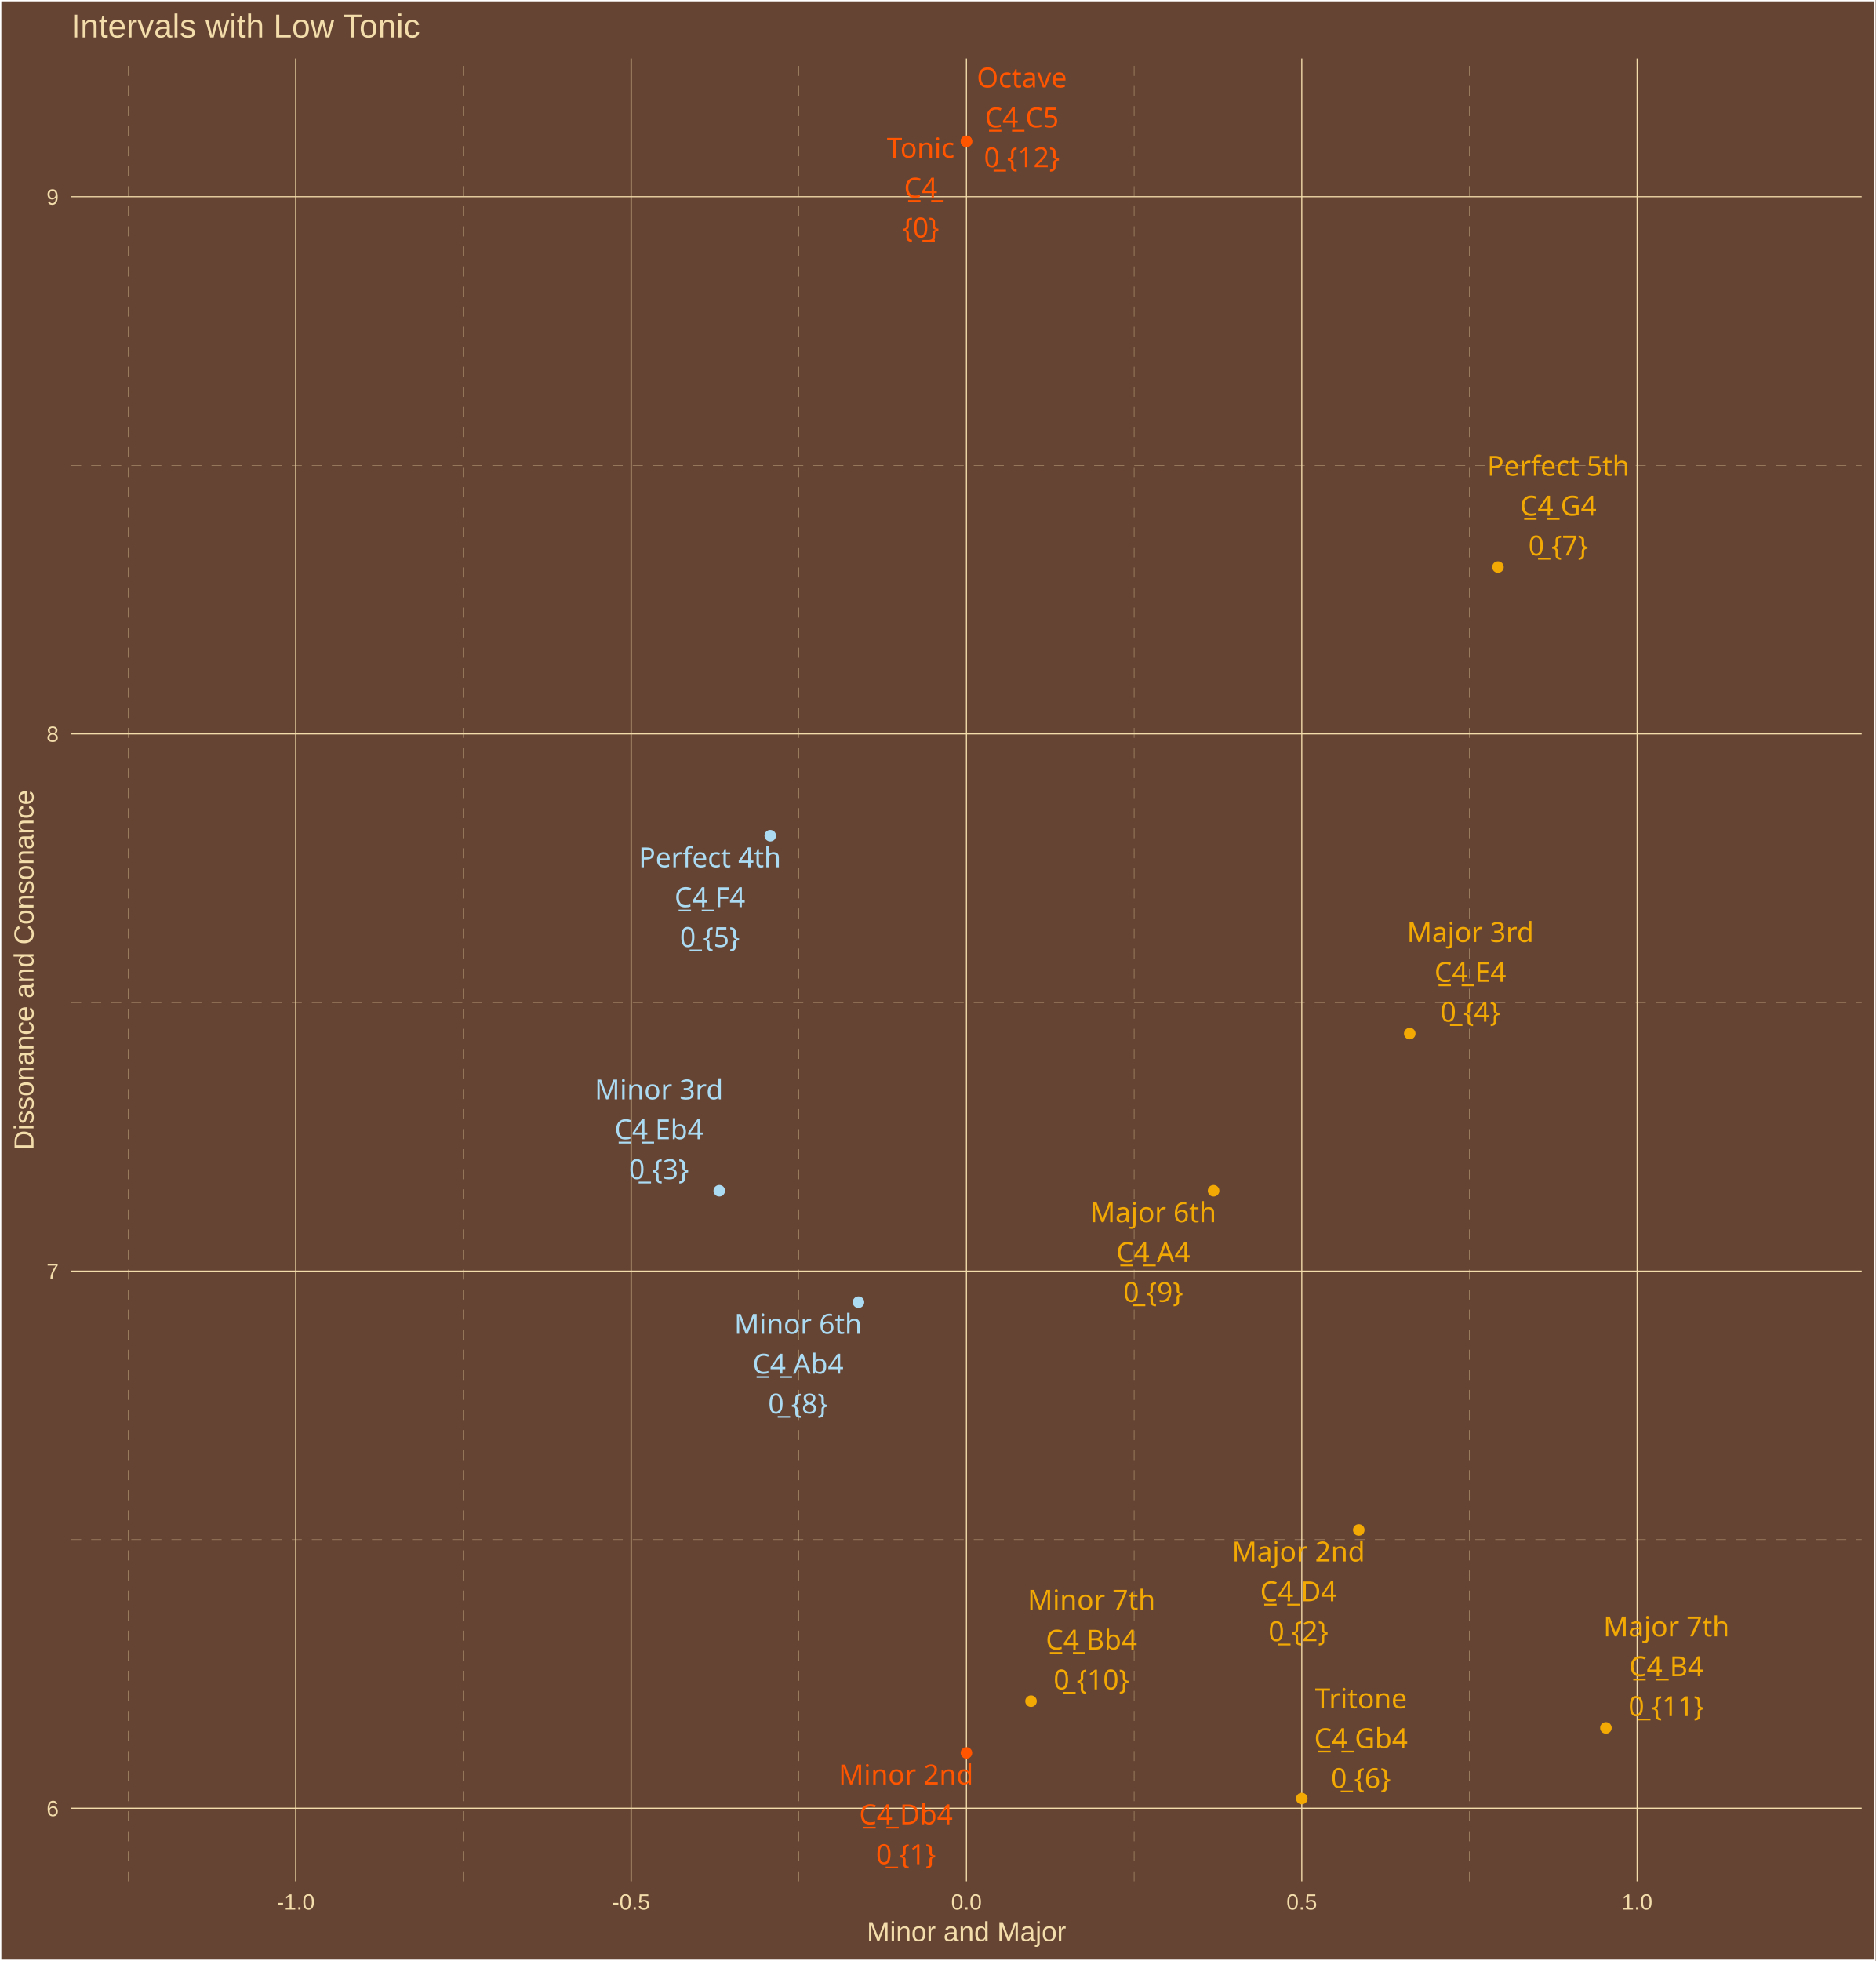
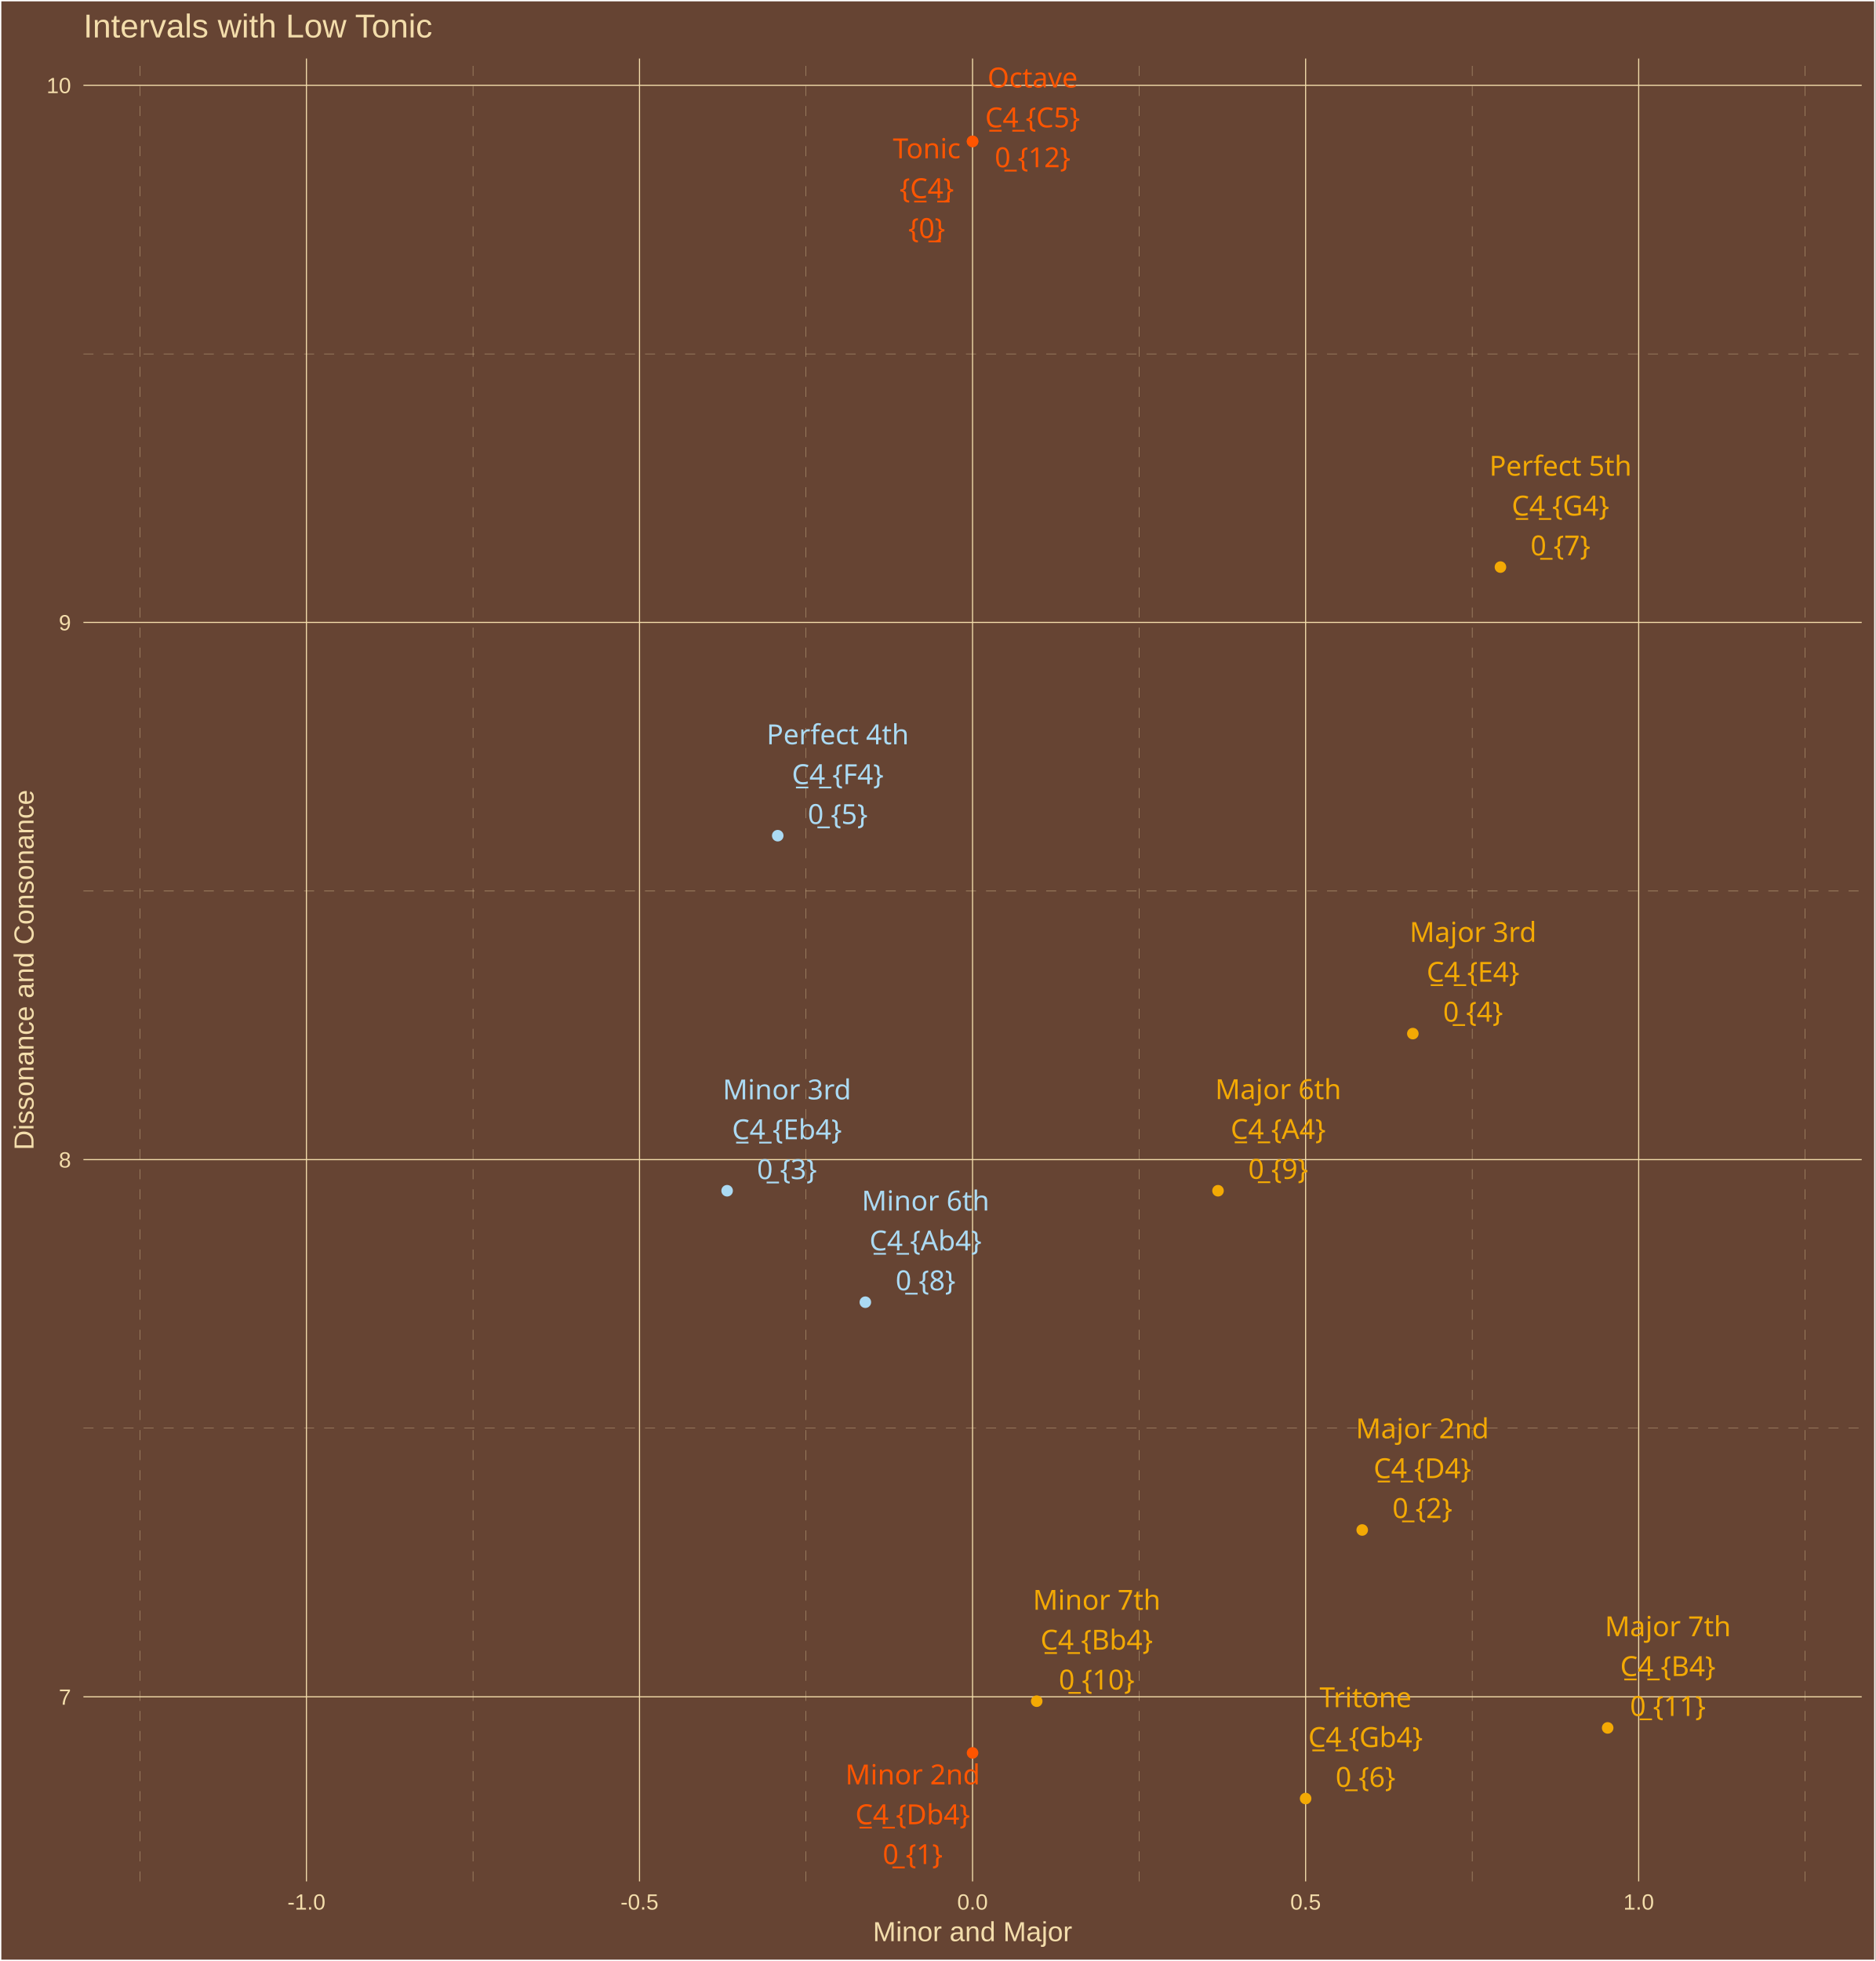
<svg xmlns="http://www.w3.org/2000/svg" class="svglite" width="748.00pt" height="782.00pt" viewBox="0 0 748.00 782.00">
  <defs>
    <style type="text/css">
    .svglite line, .svglite polyline, .svglite polygon, .svglite path, .svglite rect, .svglite circle {
      fill: none;
      stroke: #000000;
      stroke-linecap: round;
      stroke-linejoin: round;
      stroke-miterlimit: 10.00;
    }
    .svglite text {
      white-space: pre;
    }
  </style>
  </defs>
  <rect width="100%" height="100%" style="stroke: none; fill: #664433;" />
  <defs>
    <clipPath id="cpMC4wMHw3NDguMDB8MC4wMHw3ODIuMDA=">
      <rect x="0.00" y="0.00" width="748.00" height="782.00" />
    </clipPath>
  </defs>
  <g clip-path="url(#cpMC4wMHw3NDguMDB8MC4wMHw3ODIuMDA=)">
    <rect x="0.00" y="0" width="748.00" height="782.00" style="stroke-width: 1.07; stroke: #FFFFFF; fill: #664433;" />
  </g>
  <defs>
-     <clipPath id="cpMjguMzd8NzQyLjUyfDIzLjM0fDc1MC4yNw==">
-       <rect x="28.37" y="23.34" width="714.15" height="726.93" />
+     <clipPath id="cpMzMuMjd8NzQyLjUyfDIzLjM0fDc1MC4yNw==">
+       <rect x="33.27" y="23.34" width="709.25" height="726.93" />
    </clipPath>
  </defs>
-   <g clip-path="url(#cpMjguMzd8NzQyLjUyfDIzLjM0fDc1MC4yNw==)">
-     <rect x="28.37" y="23.34" width="714.15" height="726.93" style="stroke-width: 1.07; stroke: none; fill: #664433;" />
-     <polyline points="28.37,613.99 742.52,613.99 " style="stroke-width: 0.11; stroke: #F3DDAB; stroke-dasharray: 4.00,4.00; stroke-linecap: butt;" />
-     <polyline points="28.37,399.78 742.52,399.78 " style="stroke-width: 0.11; stroke: #F3DDAB; stroke-dasharray: 4.00,4.00; stroke-linecap: butt;" />
-     <polyline points="28.37,185.56 742.52,185.56 " style="stroke-width: 0.11; stroke: #F3DDAB; stroke-dasharray: 4.00,4.00; stroke-linecap: butt;" />
-     <polyline points="51.06,750.27 51.06,23.34 " style="stroke-width: 0.11; stroke: #F3DDAB; stroke-dasharray: 4.00,4.00; stroke-linecap: butt;" />
-     <polyline points="184.82,750.27 184.82,23.34 " style="stroke-width: 0.11; stroke: #F3DDAB; stroke-dasharray: 4.00,4.00; stroke-linecap: butt;" />
-     <polyline points="318.57,750.27 318.57,23.34 " style="stroke-width: 0.11; stroke: #F3DDAB; stroke-dasharray: 4.00,4.00; stroke-linecap: butt;" />
-     <polyline points="452.32,750.27 452.32,23.34 " style="stroke-width: 0.11; stroke: #F3DDAB; stroke-dasharray: 4.00,4.00; stroke-linecap: butt;" />
-     <polyline points="586.08,750.27 586.08,23.34 " style="stroke-width: 0.11; stroke: #F3DDAB; stroke-dasharray: 4.00,4.00; stroke-linecap: butt;" />
-     <polyline points="719.83,750.27 719.83,23.34 " style="stroke-width: 0.11; stroke: #F3DDAB; stroke-dasharray: 4.00,4.00; stroke-linecap: butt;" />
-     <polyline points="28.37,721.10 742.52,721.10 " style="stroke-width: 0.43; stroke: #F3DDAB; stroke-linecap: butt;" />
-     <polyline points="28.37,506.88 742.52,506.88 " style="stroke-width: 0.43; stroke: #F3DDAB; stroke-linecap: butt;" />
-     <polyline points="28.37,292.67 742.52,292.67 " style="stroke-width: 0.43; stroke: #F3DDAB; stroke-linecap: butt;" />
-     <polyline points="28.37,78.45 742.52,78.45 " style="stroke-width: 0.43; stroke: #F3DDAB; stroke-linecap: butt;" />
-     <polyline points="117.94,750.27 117.94,23.34 " style="stroke-width: 0.43; stroke: #F3DDAB; stroke-linecap: butt;" />
-     <polyline points="251.69,750.27 251.69,23.34 " style="stroke-width: 0.43; stroke: #F3DDAB; stroke-linecap: butt;" />
-     <polyline points="385.45,750.27 385.45,23.34 " style="stroke-width: 0.43; stroke: #F3DDAB; stroke-linecap: butt;" />
-     <polyline points="519.20,750.27 519.20,23.34 " style="stroke-width: 0.43; stroke: #F3DDAB; stroke-linecap: butt;" />
-     <polyline points="652.95,750.27 652.95,23.34 " style="stroke-width: 0.43; stroke: #F3DDAB; stroke-linecap: butt;" />
-     <circle cx="385.45" cy="56.38" r="1.95" style="stroke-width: 0.71; stroke: #FF5500; fill: #FF5500;" />
-     <circle cx="385.45" cy="699.02" r="1.95" style="stroke-width: 0.71; stroke: #FF5500; fill: #FF5500;" />
-     <circle cx="541.93" cy="610.12" r="1.95" style="stroke-width: 0.71; stroke: #F3A904; fill: #F3A904;" />
-     <circle cx="286.87" cy="474.84" r="1.95" style="stroke-width: 0.71; stroke: #ABDAF3; fill: #ABDAF3;" />
-     <circle cx="562.26" cy="412.18" r="1.95" style="stroke-width: 0.71; stroke: #F3A904; fill: #F3A904;" />
-     <circle cx="307.21" cy="333.25" r="1.95" style="stroke-width: 0.71; stroke: #ABDAF3; fill: #ABDAF3;" />
-     <circle cx="519.20" cy="717.22" r="1.95" style="stroke-width: 0.71; stroke: #F3A904; fill: #F3A904;" />
-     <circle cx="597.44" cy="226.14" r="1.95" style="stroke-width: 0.71; stroke: #F3A904; fill: #F3A904;" />
-     <circle cx="342.39" cy="519.29" r="1.95" style="stroke-width: 0.71; stroke: #ABDAF3; fill: #ABDAF3;" />
-     <circle cx="484.02" cy="474.84" r="1.95" style="stroke-width: 0.71; stroke: #F3A904; fill: #F3A904;" />
-     <circle cx="411.21" cy="678.39" r="1.95" style="stroke-width: 0.71; stroke: #F3A904; fill: #F3A904;" />
-     <circle cx="640.50" cy="689.05" r="1.95" style="stroke-width: 0.71; stroke: #F3A904; fill: #F3A904;" />
-     <circle cx="385.45" cy="56.38" r="1.95" style="stroke-width: 0.71; stroke: #FF5500; fill: #FF5500;" />
-     <text x="367.21" y="62.90" text-anchor="middle" style="font-size: 11.04px;fill: #FF5500; font-family: &quot;Arial Unicode MS&quot;;" textLength="26.97px" lengthAdjust="spacingAndGlyphs">Tonic</text>
-     <text x="367.21" y="78.80" text-anchor="middle" style="font-size: 11.04px;fill: #FF5500; font-family: &quot;Arial Unicode MS&quot;;" textLength="14.10px" lengthAdjust="spacingAndGlyphs">C̲4̲</text>
-     <text x="367.21" y="94.70" text-anchor="middle" style="font-size: 11.04px;fill: #FF5500; font-family: &quot;Arial Unicode MS&quot;;" textLength="13.51px" lengthAdjust="spacingAndGlyphs">{0̲}</text>
-     <text x="361.34" y="711.59" text-anchor="middle" style="font-size: 11.04px;fill: #FF5500; font-family: &quot;Arial Unicode MS&quot;;" textLength="49.05px" lengthAdjust="spacingAndGlyphs">Minor 2nd</text>
-     <text x="361.34" y="727.49" text-anchor="middle" style="font-size: 11.04px;fill: #FF5500; font-family: &quot;Arial Unicode MS&quot;;" textLength="37.40px" lengthAdjust="spacingAndGlyphs">C̲4̲ Db4</text>
-     <text x="361.34" y="743.38" text-anchor="middle" style="font-size: 11.04px;fill: #FF5500; font-family: &quot;Arial Unicode MS&quot;;" textLength="22.71px" lengthAdjust="spacingAndGlyphs">0̲ {1}</text>
-     <text x="517.86" y="622.66" text-anchor="middle" style="font-size: 11.04px;fill: #F3A904; font-family: &quot;Arial Unicode MS&quot;;" textLength="49.05px" lengthAdjust="spacingAndGlyphs">Major 2nd</text>
-     <text x="517.86" y="638.55" text-anchor="middle" style="font-size: 11.04px;fill: #F3A904; font-family: &quot;Arial Unicode MS&quot;;" textLength="31.26px" lengthAdjust="spacingAndGlyphs">C̲4̲ D4</text>
-     <text x="517.86" y="654.45" text-anchor="middle" style="font-size: 11.04px;fill: #F3A904; font-family: &quot;Arial Unicode MS&quot;;" textLength="22.71px" lengthAdjust="spacingAndGlyphs">0̲ {2}</text>
-     <text x="262.81" y="438.40" text-anchor="middle" style="font-size: 11.04px;fill: #ABDAF3; font-family: &quot;Arial Unicode MS&quot;;" textLength="46.58px" lengthAdjust="spacingAndGlyphs">Minor 3rd</text>
-     <text x="262.81" y="454.30" text-anchor="middle" style="font-size: 11.04px;fill: #ABDAF3; font-family: &quot;Arial Unicode MS&quot;;" textLength="36.79px" lengthAdjust="spacingAndGlyphs">C̲4̲ Eb4</text>
-     <text x="262.81" y="470.20" text-anchor="middle" style="font-size: 11.04px;fill: #ABDAF3; font-family: &quot;Arial Unicode MS&quot;;" textLength="22.71px" lengthAdjust="spacingAndGlyphs">0̲ {3}</text>
-     <text x="586.42" y="375.65" text-anchor="middle" style="font-size: 11.04px;fill: #F3A904; font-family: &quot;Arial Unicode MS&quot;;" textLength="46.58px" lengthAdjust="spacingAndGlyphs">Major 3rd</text>
-     <text x="586.42" y="391.54" text-anchor="middle" style="font-size: 11.04px;fill: #F3A904; font-family: &quot;Arial Unicode MS&quot;;" textLength="30.66px" lengthAdjust="spacingAndGlyphs">C̲4̲ E4</text>
-     <text x="586.42" y="407.44" text-anchor="middle" style="font-size: 11.04px;fill: #F3A904; font-family: &quot;Arial Unicode MS&quot;;" textLength="22.71px" lengthAdjust="spacingAndGlyphs">0̲ {4}</text>
-     <text x="283.13" y="345.85" text-anchor="middle" style="font-size: 11.04px;fill: #ABDAF3; font-family: &quot;Arial Unicode MS&quot;;" textLength="53.35px" lengthAdjust="spacingAndGlyphs">Perfect 4th</text>
-     <text x="283.13" y="361.75" text-anchor="middle" style="font-size: 11.04px;fill: #ABDAF3; font-family: &quot;Arial Unicode MS&quot;;" textLength="30.04px" lengthAdjust="spacingAndGlyphs">C̲4̲ F4</text>
-     <text x="283.13" y="377.65" text-anchor="middle" style="font-size: 11.04px;fill: #ABDAF3; font-family: &quot;Arial Unicode MS&quot;;" textLength="22.71px" lengthAdjust="spacingAndGlyphs">0̲ {5}</text>
-     <text x="542.81" y="681.23" text-anchor="middle" style="font-size: 11.04px;fill: #F3A904; font-family: &quot;Arial Unicode MS&quot;;" textLength="34.33px" lengthAdjust="spacingAndGlyphs">Tritone</text>
-     <text x="542.81" y="697.13" text-anchor="middle" style="font-size: 11.04px;fill: #F3A904; font-family: &quot;Arial Unicode MS&quot;;" textLength="38.02px" lengthAdjust="spacingAndGlyphs">C̲4̲ Gb4</text>
-     <text x="542.81" y="713.03" text-anchor="middle" style="font-size: 11.04px;fill: #F3A904; font-family: &quot;Arial Unicode MS&quot;;" textLength="22.71px" lengthAdjust="spacingAndGlyphs">0̲ {6}</text>
-     <text x="621.51" y="189.71" text-anchor="middle" style="font-size: 11.04px;fill: #F3A904; font-family: &quot;Arial Unicode MS&quot;;" textLength="53.35px" lengthAdjust="spacingAndGlyphs">Perfect 5th</text>
-     <text x="621.51" y="205.61" text-anchor="middle" style="font-size: 11.04px;fill: #F3A904; font-family: &quot;Arial Unicode MS&quot;;" textLength="31.88px" lengthAdjust="spacingAndGlyphs">C̲4̲ G4</text>
-     <text x="621.51" y="221.50" text-anchor="middle" style="font-size: 11.04px;fill: #F3A904; font-family: &quot;Arial Unicode MS&quot;;" textLength="22.71px" lengthAdjust="spacingAndGlyphs">0̲ {7}</text>
-     <text x="318.29" y="531.89" text-anchor="middle" style="font-size: 11.04px;fill: #ABDAF3; font-family: &quot;Arial Unicode MS&quot;;" textLength="45.98px" lengthAdjust="spacingAndGlyphs">Minor 6th</text>
-     <text x="318.29" y="547.79" text-anchor="middle" style="font-size: 11.04px;fill: #ABDAF3; font-family: &quot;Arial Unicode MS&quot;;" textLength="36.79px" lengthAdjust="spacingAndGlyphs">C̲4̲ Ab4</text>
-     <text x="318.29" y="563.68" text-anchor="middle" style="font-size: 11.04px;fill: #ABDAF3; font-family: &quot;Arial Unicode MS&quot;;" textLength="22.71px" lengthAdjust="spacingAndGlyphs">0̲ {8}</text>
-     <text x="459.95" y="487.38" text-anchor="middle" style="font-size: 11.04px;fill: #F3A904; font-family: &quot;Arial Unicode MS&quot;;" textLength="45.98px" lengthAdjust="spacingAndGlyphs">Major 6th</text>
-     <text x="459.95" y="503.27" text-anchor="middle" style="font-size: 11.04px;fill: #F3A904; font-family: &quot;Arial Unicode MS&quot;;" textLength="30.66px" lengthAdjust="spacingAndGlyphs">C̲4̲ A4</text>
-     <text x="459.95" y="519.17" text-anchor="middle" style="font-size: 11.04px;fill: #F3A904; font-family: &quot;Arial Unicode MS&quot;;" textLength="22.71px" lengthAdjust="spacingAndGlyphs">0̲ {9}</text>
-     <text x="435.31" y="641.92" text-anchor="middle" style="font-size: 11.04px;fill: #F3A904; font-family: &quot;Arial Unicode MS&quot;;" textLength="45.98px" lengthAdjust="spacingAndGlyphs">Minor 7th</text>
-     <text x="435.31" y="657.82" text-anchor="middle" style="font-size: 11.04px;fill: #F3A904; font-family: &quot;Arial Unicode MS&quot;;" textLength="36.79px" lengthAdjust="spacingAndGlyphs">C̲4̲ Bb4</text>
-     <text x="435.31" y="673.72" text-anchor="middle" style="font-size: 11.04px;fill: #F3A904; font-family: &quot;Arial Unicode MS&quot;;" textLength="28.84px" lengthAdjust="spacingAndGlyphs">0̲ {10}</text>
-     <text x="664.60" y="652.55" text-anchor="middle" style="font-size: 11.04px;fill: #F3A904; font-family: &quot;Arial Unicode MS&quot;;" textLength="45.98px" lengthAdjust="spacingAndGlyphs">Major 7th</text>
-     <text x="664.60" y="668.45" text-anchor="middle" style="font-size: 11.04px;fill: #F3A904; font-family: &quot;Arial Unicode MS&quot;;" textLength="30.66px" lengthAdjust="spacingAndGlyphs">C̲4̲ B4</text>
-     <text x="664.60" y="684.35" text-anchor="middle" style="font-size: 11.04px;fill: #F3A904; font-family: &quot;Arial Unicode MS&quot;;" textLength="28.84px" lengthAdjust="spacingAndGlyphs">0̲ {11}</text>
-     <text x="407.54" y="34.89" text-anchor="middle" style="font-size: 11.04px;fill: #FF5500; font-family: &quot;Arial Unicode MS&quot;;" textLength="34.95px" lengthAdjust="spacingAndGlyphs">Octave</text>
-     <text x="407.54" y="50.79" text-anchor="middle" style="font-size: 11.04px;fill: #FF5500; font-family: &quot;Arial Unicode MS&quot;;" textLength="31.26px" lengthAdjust="spacingAndGlyphs">C̲4̲ C5</text>
-     <text x="407.54" y="66.69" text-anchor="middle" style="font-size: 11.04px;fill: #FF5500; font-family: &quot;Arial Unicode MS&quot;;" textLength="28.84px" lengthAdjust="spacingAndGlyphs">0̲ {12}</text>
+   <g clip-path="url(#cpMzMuMjd8NzQyLjUyfDIzLjM0fDc1MC4yNw==)">
+     <rect x="33.27" y="23.34" width="709.25" height="726.93" style="stroke-width: 1.07; stroke: none; fill: #664433;" />
+     <polyline points="33.27,569.54 742.52,569.54 " style="stroke-width: 0.11; stroke: #F3DDAB; stroke-dasharray: 4.00,4.00; stroke-linecap: butt;" />
+     <polyline points="33.27,355.32 742.52,355.32 " style="stroke-width: 0.11; stroke: #F3DDAB; stroke-dasharray: 4.00,4.00; stroke-linecap: butt;" />
+     <polyline points="33.27,141.11 742.52,141.11 " style="stroke-width: 0.11; stroke: #F3DDAB; stroke-dasharray: 4.00,4.00; stroke-linecap: butt;" />
+     <polyline points="55.80,750.27 55.80,23.34 " style="stroke-width: 0.11; stroke: #F3DDAB; stroke-dasharray: 4.00,4.00; stroke-linecap: butt;" />
+     <polyline points="188.64,750.27 188.64,23.34 " style="stroke-width: 0.11; stroke: #F3DDAB; stroke-dasharray: 4.00,4.00; stroke-linecap: butt;" />
+     <polyline points="321.48,750.27 321.48,23.34 " style="stroke-width: 0.11; stroke: #F3DDAB; stroke-dasharray: 4.00,4.00; stroke-linecap: butt;" />
+     <polyline points="454.31,750.27 454.31,23.34 " style="stroke-width: 0.11; stroke: #F3DDAB; stroke-dasharray: 4.00,4.00; stroke-linecap: butt;" />
+     <polyline points="587.15,750.27 587.15,23.34 " style="stroke-width: 0.11; stroke: #F3DDAB; stroke-dasharray: 4.00,4.00; stroke-linecap: butt;" />
+     <polyline points="719.99,750.27 719.99,23.34 " style="stroke-width: 0.11; stroke: #F3DDAB; stroke-dasharray: 4.00,4.00; stroke-linecap: butt;" />
+     <polyline points="33.27,676.64 742.52,676.64 " style="stroke-width: 0.43; stroke: #F3DDAB; stroke-linecap: butt;" />
+     <polyline points="33.27,462.43 742.52,462.43 " style="stroke-width: 0.43; stroke: #F3DDAB; stroke-linecap: butt;" />
+     <polyline points="33.27,248.21 742.52,248.21 " style="stroke-width: 0.43; stroke: #F3DDAB; stroke-linecap: butt;" />
+     <polyline points="33.27,34.00 742.52,34.00 " style="stroke-width: 0.43; stroke: #F3DDAB; stroke-linecap: butt;" />
+     <polyline points="122.22,750.27 122.22,23.34 " style="stroke-width: 0.43; stroke: #F3DDAB; stroke-linecap: butt;" />
+     <polyline points="255.06,750.27 255.06,23.34 " style="stroke-width: 0.43; stroke: #F3DDAB; stroke-linecap: butt;" />
+     <polyline points="387.89,750.27 387.89,23.34 " style="stroke-width: 0.43; stroke: #F3DDAB; stroke-linecap: butt;" />
+     <polyline points="520.73,750.27 520.73,23.34 " style="stroke-width: 0.43; stroke: #F3DDAB; stroke-linecap: butt;" />
+     <polyline points="653.57,750.27 653.57,23.34 " style="stroke-width: 0.43; stroke: #F3DDAB; stroke-linecap: butt;" />
+     <circle cx="387.89" cy="56.38" r="1.95" style="stroke-width: 0.71; stroke: #FF5500; fill: #FF5500;" />
+     <circle cx="387.89" cy="699.02" r="1.95" style="stroke-width: 0.71; stroke: #FF5500; fill: #FF5500;" />
+     <circle cx="543.30" cy="610.12" r="1.95" style="stroke-width: 0.71; stroke: #F3A904; fill: #F3A904;" />
+     <circle cx="290.00" cy="474.84" r="1.95" style="stroke-width: 0.71; stroke: #ABDAF3; fill: #ABDAF3;" />
+     <circle cx="563.49" cy="412.18" r="1.95" style="stroke-width: 0.71; stroke: #F3A904; fill: #F3A904;" />
+     <circle cx="310.19" cy="333.25" r="1.95" style="stroke-width: 0.71; stroke: #ABDAF3; fill: #ABDAF3;" />
+     <circle cx="520.73" cy="717.22" r="1.95" style="stroke-width: 0.71; stroke: #F3A904; fill: #F3A904;" />
+     <circle cx="598.43" cy="226.14" r="1.95" style="stroke-width: 0.71; stroke: #F3A904; fill: #F3A904;" />
+     <circle cx="345.13" cy="519.29" r="1.95" style="stroke-width: 0.71; stroke: #ABDAF3; fill: #ABDAF3;" />
+     <circle cx="485.79" cy="474.84" r="1.95" style="stroke-width: 0.71; stroke: #F3A904; fill: #F3A904;" />
+     <circle cx="413.48" cy="678.39" r="1.95" style="stroke-width: 0.71; stroke: #F3A904; fill: #F3A904;" />
+     <circle cx="641.20" cy="689.05" r="1.95" style="stroke-width: 0.71; stroke: #F3A904; fill: #F3A904;" />
+     <circle cx="387.89" cy="56.38" r="1.95" style="stroke-width: 0.71; stroke: #FF5500; fill: #FF5500;" />
+     <text x="369.61" y="63.12" text-anchor="middle" style="font-size: 11.04px;fill: #FF5500; font-family: &quot;Arial Unicode MS&quot;;" textLength="26.97px" lengthAdjust="spacingAndGlyphs">Tonic</text>
+     <text x="369.61" y="79.02" text-anchor="middle" style="font-size: 11.04px;fill: #FF5500; font-family: &quot;Arial Unicode MS&quot;;" textLength="21.47px" lengthAdjust="spacingAndGlyphs">{C̲4̲}</text>
+     <text x="369.61" y="94.92" text-anchor="middle" style="font-size: 11.04px;fill: #FF5500; font-family: &quot;Arial Unicode MS&quot;;" textLength="13.51px" lengthAdjust="spacingAndGlyphs">{0̲}</text>
+     <text x="364.01" y="711.56" text-anchor="middle" style="font-size: 11.04px;fill: #FF5500; font-family: &quot;Arial Unicode MS&quot;;" textLength="49.05px" lengthAdjust="spacingAndGlyphs">Minor 2nd</text>
+     <text x="364.01" y="727.46" text-anchor="middle" style="font-size: 11.04px;fill: #FF5500; font-family: &quot;Arial Unicode MS&quot;;" textLength="44.77px" lengthAdjust="spacingAndGlyphs">C̲4̲ {Db4}</text>
+     <text x="364.01" y="743.35" text-anchor="middle" style="font-size: 11.04px;fill: #FF5500; font-family: &quot;Arial Unicode MS&quot;;" textLength="22.71px" lengthAdjust="spacingAndGlyphs">0̲ {1}</text>
+     <text x="567.30" y="573.56" text-anchor="middle" style="font-size: 11.04px;fill: #F3A904; font-family: &quot;Arial Unicode MS&quot;;" textLength="49.05px" lengthAdjust="spacingAndGlyphs">Major 2nd</text>
+     <text x="567.30" y="589.45" text-anchor="middle" style="font-size: 11.04px;fill: #F3A904; font-family: &quot;Arial Unicode MS&quot;;" textLength="38.64px" lengthAdjust="spacingAndGlyphs">C̲4̲ {D4}</text>
+     <text x="567.30" y="605.35" text-anchor="middle" style="font-size: 11.04px;fill: #F3A904; font-family: &quot;Arial Unicode MS&quot;;" textLength="22.71px" lengthAdjust="spacingAndGlyphs">0̲ {2}</text>
+     <text x="313.86" y="438.41" text-anchor="middle" style="font-size: 11.04px;fill: #ABDAF3; font-family: &quot;Arial Unicode MS&quot;;" textLength="46.58px" lengthAdjust="spacingAndGlyphs">Minor 3rd</text>
+     <text x="313.86" y="454.30" text-anchor="middle" style="font-size: 11.04px;fill: #ABDAF3; font-family: &quot;Arial Unicode MS&quot;;" textLength="44.16px" lengthAdjust="spacingAndGlyphs">C̲4̲ {Eb4}</text>
+     <text x="313.86" y="470.20" text-anchor="middle" style="font-size: 11.04px;fill: #ABDAF3; font-family: &quot;Arial Unicode MS&quot;;" textLength="22.71px" lengthAdjust="spacingAndGlyphs">0̲ {3}</text>
+     <text x="587.50" y="375.62" text-anchor="middle" style="font-size: 11.04px;fill: #F3A904; font-family: &quot;Arial Unicode MS&quot;;" textLength="46.58px" lengthAdjust="spacingAndGlyphs">Major 3rd</text>
+     <text x="587.50" y="391.51" text-anchor="middle" style="font-size: 11.04px;fill: #F3A904; font-family: &quot;Arial Unicode MS&quot;;" textLength="38.03px" lengthAdjust="spacingAndGlyphs">C̲4̲ {E4}</text>
+     <text x="587.50" y="407.41" text-anchor="middle" style="font-size: 11.04px;fill: #F3A904; font-family: &quot;Arial Unicode MS&quot;;" textLength="22.71px" lengthAdjust="spacingAndGlyphs">0̲ {4}</text>
+     <text x="334.12" y="296.80" text-anchor="middle" style="font-size: 11.04px;fill: #ABDAF3; font-family: &quot;Arial Unicode MS&quot;;" textLength="53.35px" lengthAdjust="spacingAndGlyphs">Perfect 4th</text>
+     <text x="334.12" y="312.69" text-anchor="middle" style="font-size: 11.04px;fill: #ABDAF3; font-family: &quot;Arial Unicode MS&quot;;" textLength="37.41px" lengthAdjust="spacingAndGlyphs">C̲4̲ {F4}</text>
+     <text x="334.12" y="328.59" text-anchor="middle" style="font-size: 11.04px;fill: #ABDAF3; font-family: &quot;Arial Unicode MS&quot;;" textLength="22.71px" lengthAdjust="spacingAndGlyphs">0̲ {5}</text>
+     <text x="544.62" y="680.78" text-anchor="middle" style="font-size: 11.04px;fill: #F3A904; font-family: &quot;Arial Unicode MS&quot;;" textLength="34.33px" lengthAdjust="spacingAndGlyphs">Tritone</text>
+     <text x="544.62" y="696.67" text-anchor="middle" style="font-size: 11.04px;fill: #F3A904; font-family: &quot;Arial Unicode MS&quot;;" textLength="45.39px" lengthAdjust="spacingAndGlyphs">C̲4̲ {Gb4}</text>
+     <text x="544.62" y="712.57" text-anchor="middle" style="font-size: 11.04px;fill: #F3A904; font-family: &quot;Arial Unicode MS&quot;;" textLength="22.71px" lengthAdjust="spacingAndGlyphs">0̲ {6}</text>
+     <text x="622.37" y="189.69" text-anchor="middle" style="font-size: 11.04px;fill: #F3A904; font-family: &quot;Arial Unicode MS&quot;;" textLength="53.35px" lengthAdjust="spacingAndGlyphs">Perfect 5th</text>
+     <text x="622.37" y="205.59" text-anchor="middle" style="font-size: 11.04px;fill: #F3A904; font-family: &quot;Arial Unicode MS&quot;;" textLength="39.25px" lengthAdjust="spacingAndGlyphs">C̲4̲ {G4}</text>
+     <text x="622.37" y="221.48" text-anchor="middle" style="font-size: 11.04px;fill: #F3A904; font-family: &quot;Arial Unicode MS&quot;;" textLength="22.71px" lengthAdjust="spacingAndGlyphs">0̲ {7}</text>
+     <text x="369.14" y="482.74" text-anchor="middle" style="font-size: 11.04px;fill: #ABDAF3; font-family: &quot;Arial Unicode MS&quot;;" textLength="45.98px" lengthAdjust="spacingAndGlyphs">Minor 6th</text>
+     <text x="369.14" y="498.64" text-anchor="middle" style="font-size: 11.04px;fill: #ABDAF3; font-family: &quot;Arial Unicode MS&quot;;" textLength="44.16px" lengthAdjust="spacingAndGlyphs">C̲4̲ {Ab4}</text>
+     <text x="369.14" y="514.54" text-anchor="middle" style="font-size: 11.04px;fill: #ABDAF3; font-family: &quot;Arial Unicode MS&quot;;" textLength="22.71px" lengthAdjust="spacingAndGlyphs">0̲ {8}</text>
+     <text x="509.79" y="438.29" text-anchor="middle" style="font-size: 11.04px;fill: #F3A904; font-family: &quot;Arial Unicode MS&quot;;" textLength="45.98px" lengthAdjust="spacingAndGlyphs">Major 6th</text>
+     <text x="509.79" y="454.19" text-anchor="middle" style="font-size: 11.04px;fill: #F3A904; font-family: &quot;Arial Unicode MS&quot;;" textLength="38.03px" lengthAdjust="spacingAndGlyphs">C̲4̲ {A4}</text>
+     <text x="509.79" y="470.09" text-anchor="middle" style="font-size: 11.04px;fill: #F3A904; font-family: &quot;Arial Unicode MS&quot;;" textLength="22.71px" lengthAdjust="spacingAndGlyphs">0̲ {9}</text>
+     <text x="437.40" y="641.94" text-anchor="middle" style="font-size: 11.04px;fill: #F3A904; font-family: &quot;Arial Unicode MS&quot;;" textLength="45.98px" lengthAdjust="spacingAndGlyphs">Minor 7th</text>
+     <text x="437.40" y="657.84" text-anchor="middle" style="font-size: 11.04px;fill: #F3A904; font-family: &quot;Arial Unicode MS&quot;;" textLength="44.16px" lengthAdjust="spacingAndGlyphs">C̲4̲ {Bb4}</text>
+     <text x="437.40" y="673.74" text-anchor="middle" style="font-size: 11.04px;fill: #F3A904; font-family: &quot;Arial Unicode MS&quot;;" textLength="28.84px" lengthAdjust="spacingAndGlyphs">0̲ {10}</text>
+     <text x="665.21" y="652.48" text-anchor="middle" style="font-size: 11.04px;fill: #F3A904; font-family: &quot;Arial Unicode MS&quot;;" textLength="45.98px" lengthAdjust="spacingAndGlyphs">Major 7th</text>
+     <text x="665.21" y="668.38" text-anchor="middle" style="font-size: 11.04px;fill: #F3A904; font-family: &quot;Arial Unicode MS&quot;;" textLength="38.03px" lengthAdjust="spacingAndGlyphs">C̲4̲ {B4}</text>
+     <text x="665.21" y="684.28" text-anchor="middle" style="font-size: 11.04px;fill: #F3A904; font-family: &quot;Arial Unicode MS&quot;;" textLength="28.84px" lengthAdjust="spacingAndGlyphs">0̲ {11}</text>
+     <text x="411.84" y="34.89" text-anchor="middle" style="font-size: 11.04px;fill: #FF5500; font-family: &quot;Arial Unicode MS&quot;;" textLength="34.95px" lengthAdjust="spacingAndGlyphs">Octave</text>
+     <text x="411.84" y="50.79" text-anchor="middle" style="font-size: 11.04px;fill: #FF5500; font-family: &quot;Arial Unicode MS&quot;;" textLength="38.64px" lengthAdjust="spacingAndGlyphs">C̲4̲ {C5}</text>
+     <text x="411.84" y="66.69" text-anchor="middle" style="font-size: 11.04px;fill: #FF5500; font-family: &quot;Arial Unicode MS&quot;;" textLength="28.84px" lengthAdjust="spacingAndGlyphs">0̲ {12}</text>
  </g>
  <g clip-path="url(#cpMC4wMHw3NDguMDB8MC4wMHw3ODIuMDA=)">
-     <text x="23.44" y="724.25" text-anchor="end" style="font-size: 8.80px;fill: #F3DDAB; font-family: &quot;Arial&quot;;" textLength="4.90px" lengthAdjust="spacingAndGlyphs">6</text>
-     <text x="23.44" y="510.04" text-anchor="end" style="font-size: 8.80px;fill: #F3DDAB; font-family: &quot;Arial&quot;;" textLength="4.90px" lengthAdjust="spacingAndGlyphs">7</text>
-     <text x="23.44" y="295.82" text-anchor="end" style="font-size: 8.80px;fill: #F3DDAB; font-family: &quot;Arial&quot;;" textLength="4.90px" lengthAdjust="spacingAndGlyphs">8</text>
-     <text x="23.44" y="81.61" text-anchor="end" style="font-size: 8.80px;fill: #F3DDAB; font-family: &quot;Arial&quot;;" textLength="4.90px" lengthAdjust="spacingAndGlyphs">9</text>
-     <text x="117.94" y="761.50" text-anchor="middle" style="font-size: 8.80px;fill: #F3DDAB; font-family: &quot;Arial&quot;;" textLength="15.16px" lengthAdjust="spacingAndGlyphs">-1.0</text>
-     <text x="251.69" y="761.50" text-anchor="middle" style="font-size: 8.80px;fill: #F3DDAB; font-family: &quot;Arial&quot;;" textLength="15.16px" lengthAdjust="spacingAndGlyphs">-0.5</text>
-     <text x="385.45" y="761.50" text-anchor="middle" style="font-size: 8.80px;fill: #F3DDAB; font-family: &quot;Arial&quot;;" textLength="12.23px" lengthAdjust="spacingAndGlyphs">0.0</text>
-     <text x="519.20" y="761.50" text-anchor="middle" style="font-size: 8.80px;fill: #F3DDAB; font-family: &quot;Arial&quot;;" textLength="12.23px" lengthAdjust="spacingAndGlyphs">0.5</text>
-     <text x="652.95" y="761.50" text-anchor="middle" style="font-size: 8.80px;fill: #F3DDAB; font-family: &quot;Arial&quot;;" textLength="12.23px" lengthAdjust="spacingAndGlyphs">1.0</text>
-     <text x="385.45" y="774.09" text-anchor="middle" style="font-size: 11.00px;fill: #F3DDAB; font-family: &quot;Arial&quot;;" textLength="79.49px" lengthAdjust="spacingAndGlyphs">Minor and Major</text>
+     <text x="28.34" y="679.80" text-anchor="end" style="font-size: 8.80px;fill: #F3DDAB; font-family: &quot;Arial&quot;;" textLength="4.90px" lengthAdjust="spacingAndGlyphs">7</text>
+     <text x="28.34" y="465.58" text-anchor="end" style="font-size: 8.80px;fill: #F3DDAB; font-family: &quot;Arial&quot;;" textLength="4.90px" lengthAdjust="spacingAndGlyphs">8</text>
+     <text x="28.34" y="251.37" text-anchor="end" style="font-size: 8.80px;fill: #F3DDAB; font-family: &quot;Arial&quot;;" textLength="4.90px" lengthAdjust="spacingAndGlyphs">9</text>
+     <text x="28.34" y="37.15" text-anchor="end" style="font-size: 8.80px;fill: #F3DDAB; font-family: &quot;Arial&quot;;" textLength="9.79px" lengthAdjust="spacingAndGlyphs">10</text>
+     <text x="122.22" y="761.50" text-anchor="middle" style="font-size: 8.80px;fill: #F3DDAB; font-family: &quot;Arial&quot;;" textLength="15.16px" lengthAdjust="spacingAndGlyphs">-1.0</text>
+     <text x="255.06" y="761.50" text-anchor="middle" style="font-size: 8.80px;fill: #F3DDAB; font-family: &quot;Arial&quot;;" textLength="15.16px" lengthAdjust="spacingAndGlyphs">-0.5</text>
+     <text x="387.89" y="761.50" text-anchor="middle" style="font-size: 8.80px;fill: #F3DDAB; font-family: &quot;Arial&quot;;" textLength="12.23px" lengthAdjust="spacingAndGlyphs">0.0</text>
+     <text x="520.73" y="761.50" text-anchor="middle" style="font-size: 8.80px;fill: #F3DDAB; font-family: &quot;Arial&quot;;" textLength="12.23px" lengthAdjust="spacingAndGlyphs">0.5</text>
+     <text x="653.57" y="761.50" text-anchor="middle" style="font-size: 8.80px;fill: #F3DDAB; font-family: &quot;Arial&quot;;" textLength="12.23px" lengthAdjust="spacingAndGlyphs">1.0</text>
+     <text x="387.89" y="774.09" text-anchor="middle" style="font-size: 11.00px;fill: #F3DDAB; font-family: &quot;Arial&quot;;" textLength="79.49px" lengthAdjust="spacingAndGlyphs">Minor and Major</text>
    <text transform="translate(13.37,386.80) rotate(-90)" text-anchor="middle" style="font-size: 11.00px;fill: #F3DDAB; font-family: &quot;Arial&quot;;" textLength="143.73px" lengthAdjust="spacingAndGlyphs">Dissonance and Consonance</text>
-     <text x="28.37" y="14.94" style="font-size: 13.20px;fill: #F3DDAB; font-family: &quot;Arial&quot;;" textLength="140.76px" lengthAdjust="spacingAndGlyphs">Intervals with Low Tonic</text>
+     <text x="33.27" y="14.94" style="font-size: 13.20px;fill: #F3DDAB; font-family: &quot;Arial&quot;;" textLength="140.76px" lengthAdjust="spacingAndGlyphs">Intervals with Low Tonic</text>
  </g>
</svg>
